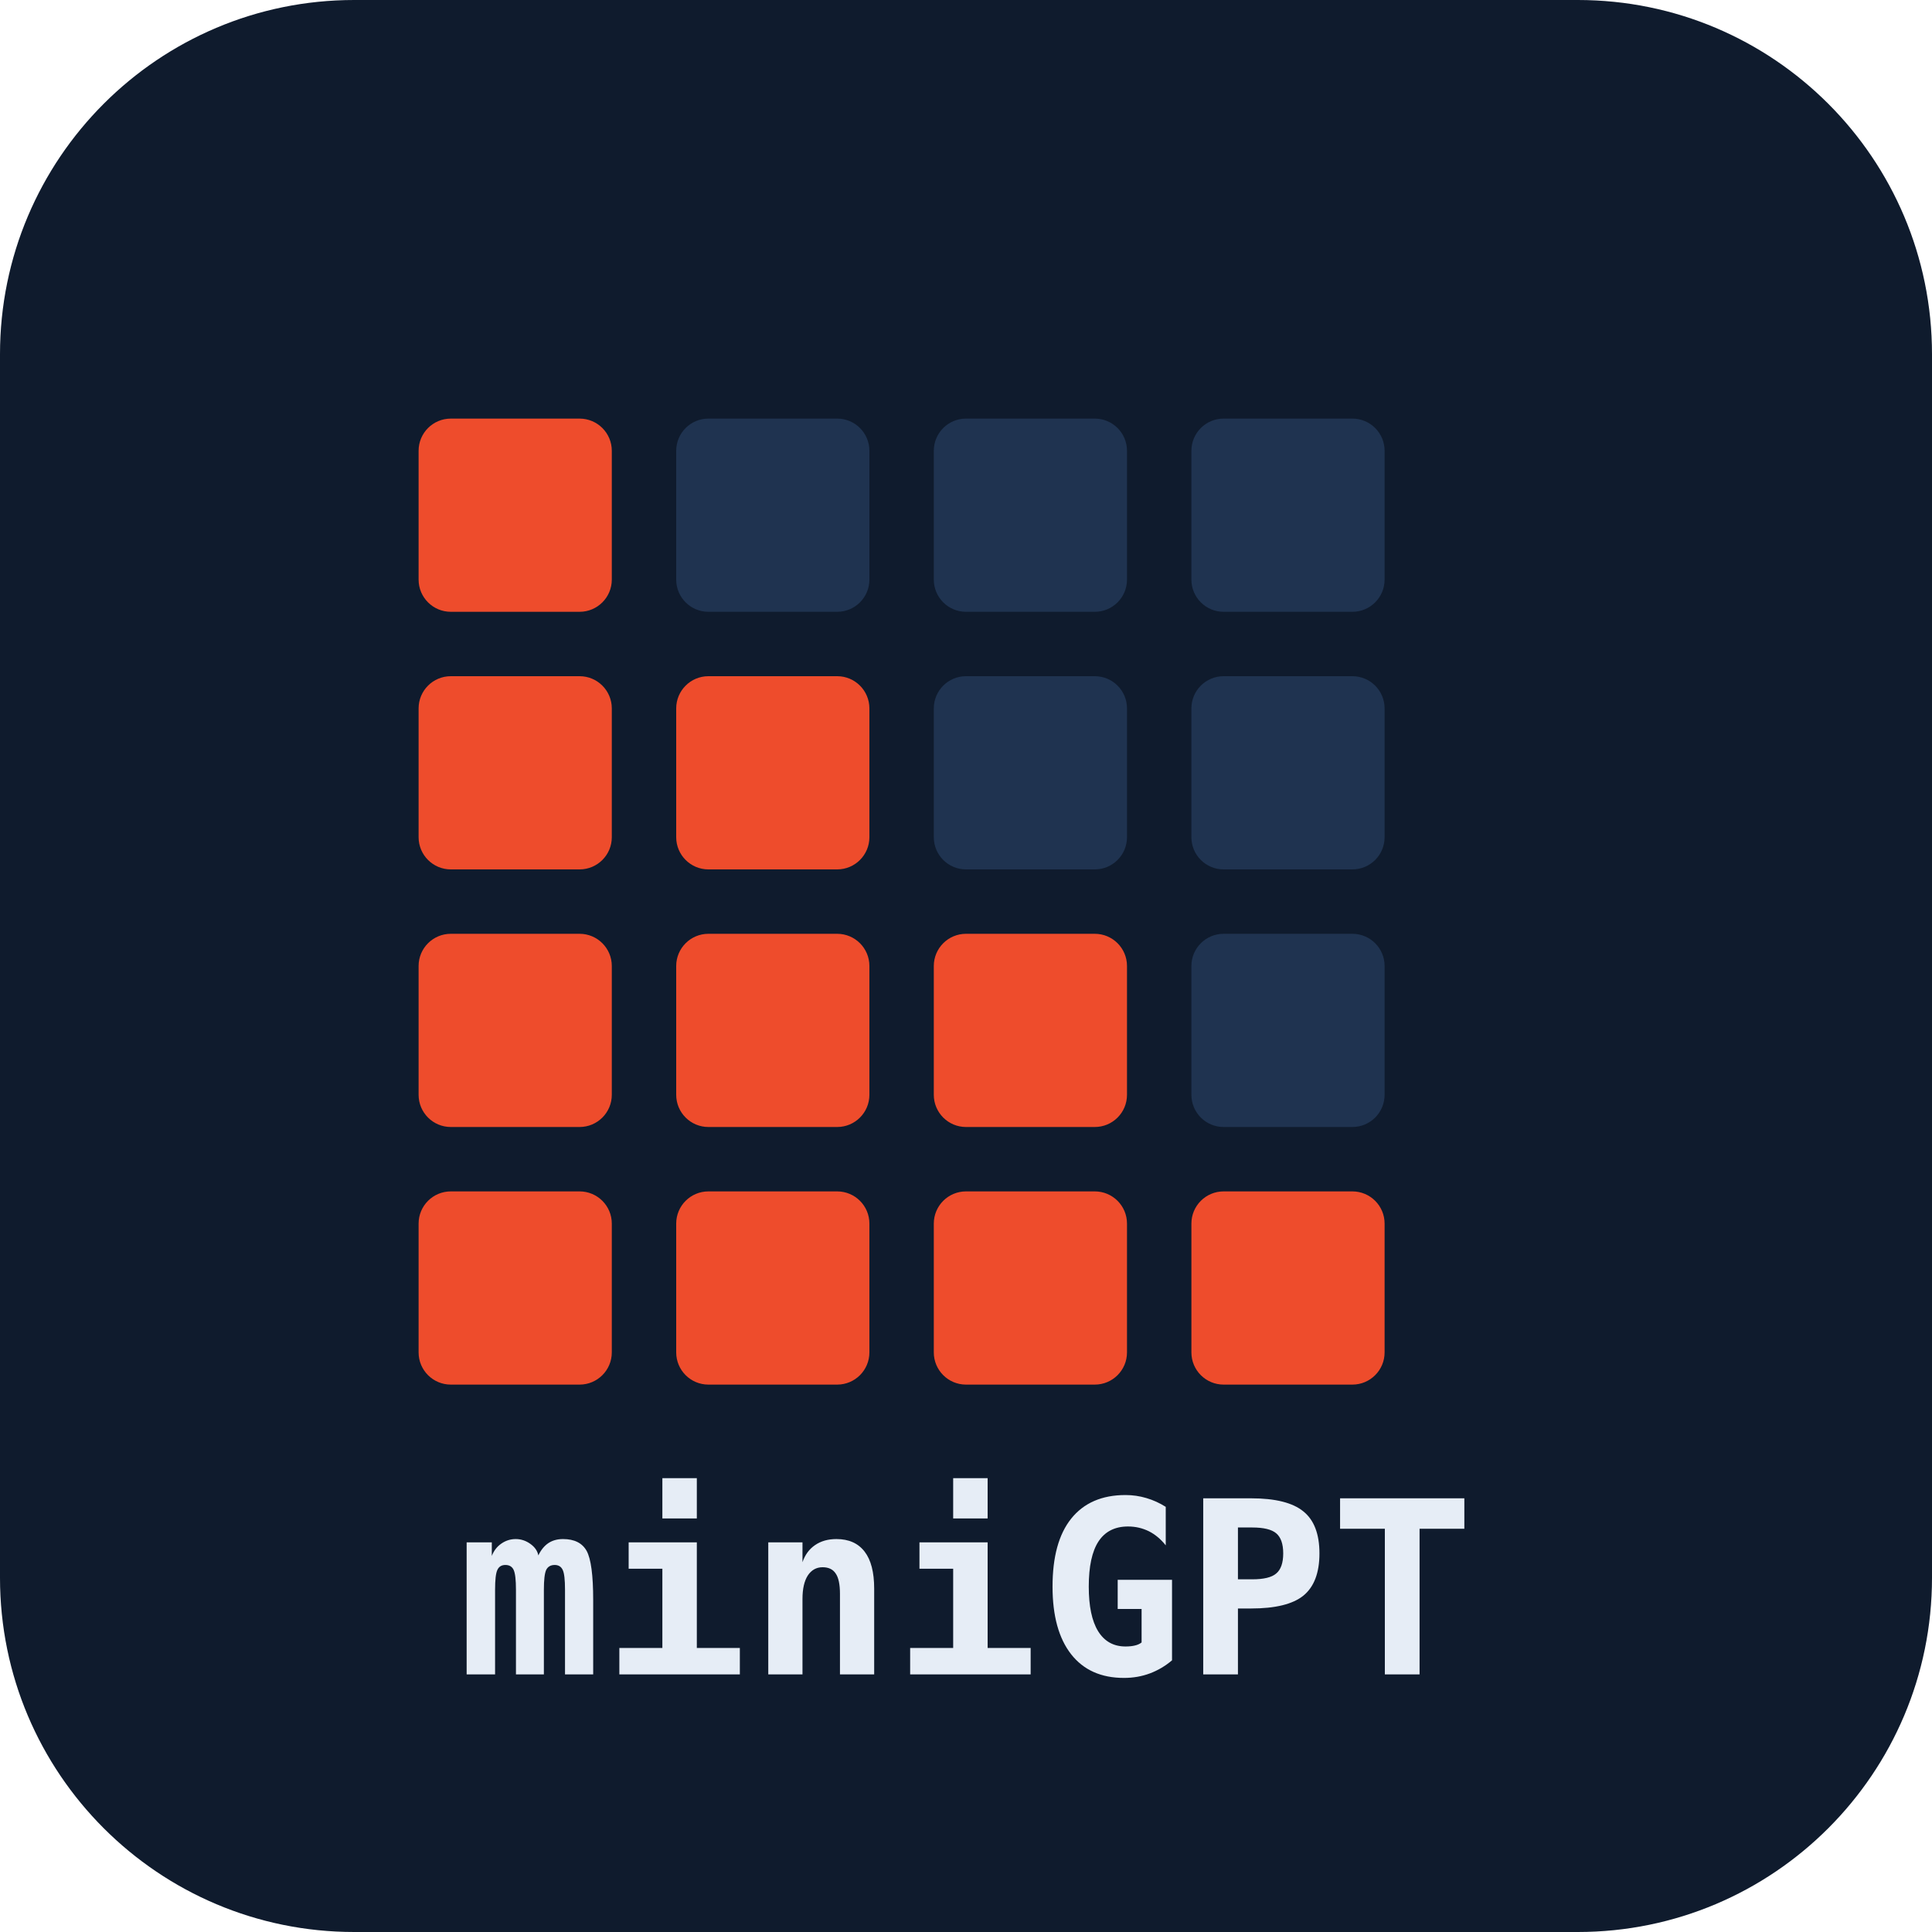
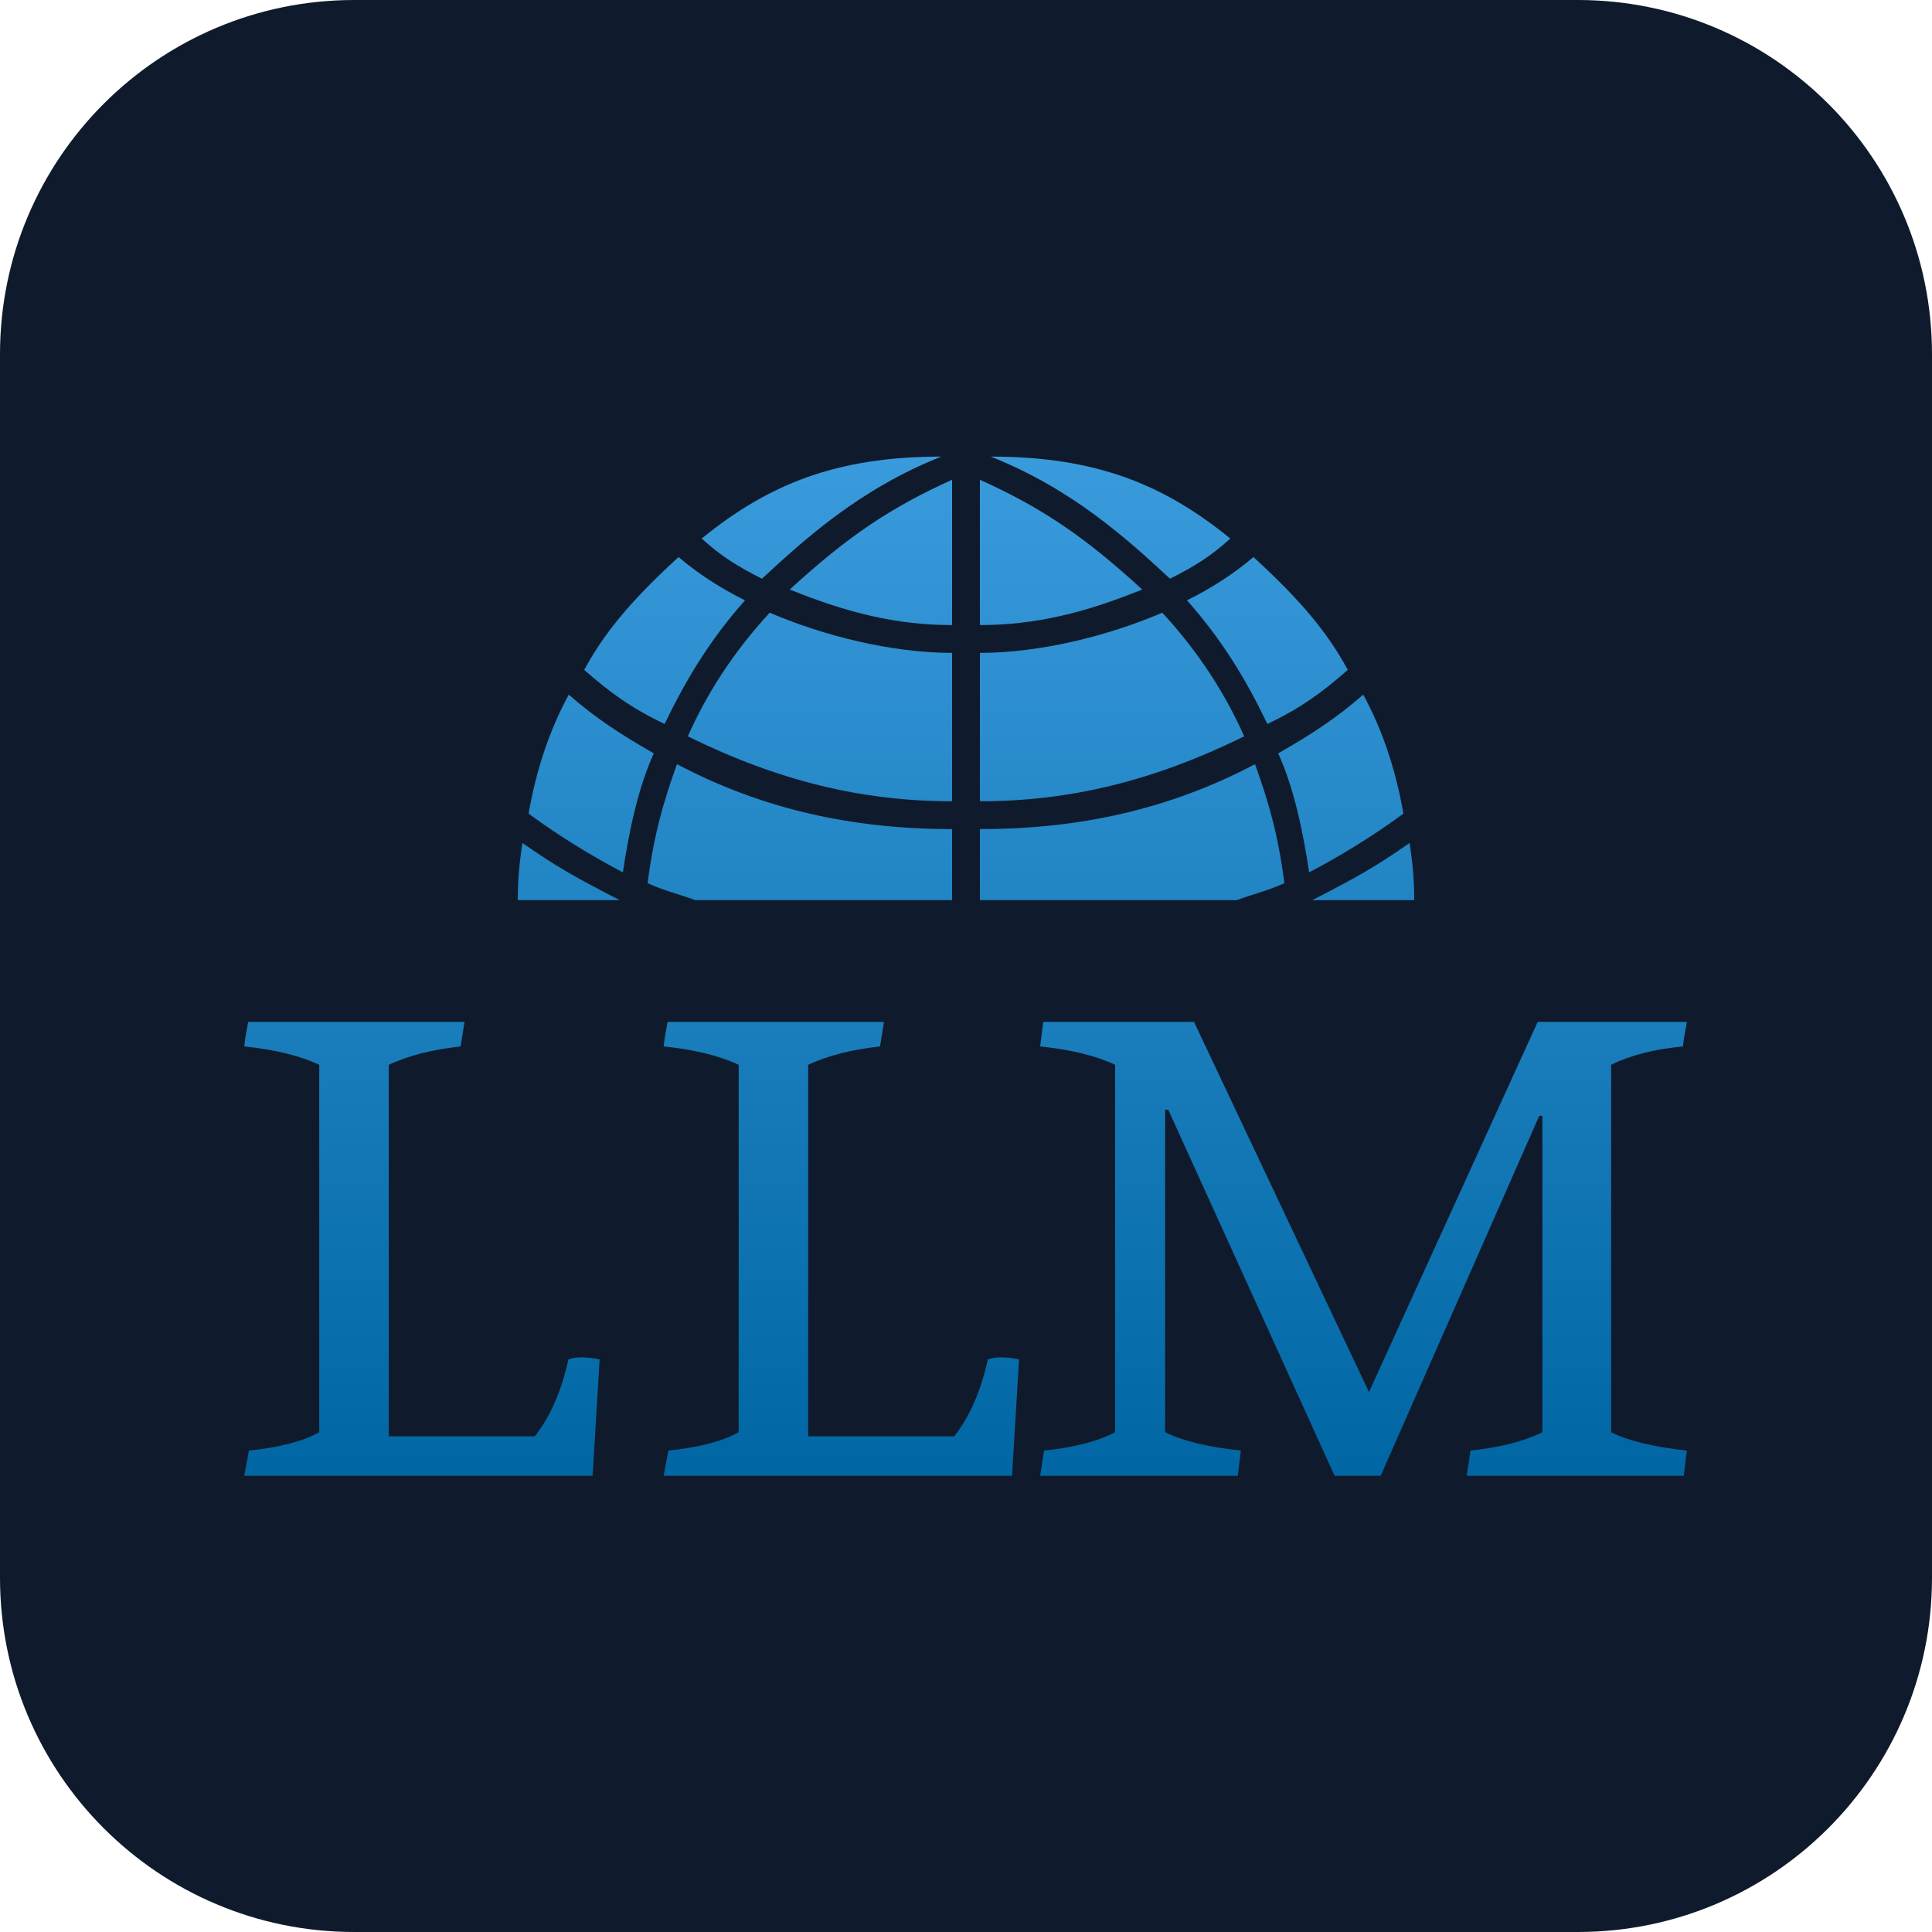
<svg xmlns="http://www.w3.org/2000/svg" viewBox="0 0 120 120" width="120" height="120" role="img">
+   <defs>
+     <linearGradient id="llmGrad" gradientUnits="userSpaceOnUse" x1="0" y1="35" x2="0" y2="700">
+       <stop offset="0" stop-color="#3a9bdc" />
+       <stop offset="1" stop-color="#0066a3" />
+     </linearGradient>
+   </defs>
  <rect width="120" height="120" rx="22" fill="#0f1b2d" />
-   <g fill="#ee4c2c">
-     <rect x="26" y="26" width="12" height="12" rx="2" />
-     <rect x="26" y="42" width="12" height="12" rx="2" />
-     <rect x="42" y="42" width="12" height="12" rx="2" />
-     <rect x="26" y="58" width="12" height="12" rx="2" />
-     <rect x="42" y="58" width="12" height="12" rx="2" />
-     <rect x="58" y="58" width="12" height="12" rx="2" />
-     <rect x="26" y="74" width="12" height="12" rx="2" />
-     <rect x="42" y="74" width="12" height="12" rx="2" />
-     <rect x="58" y="74" width="12" height="12" rx="2" />
-     <rect x="74" y="74" width="12" height="12" rx="2" />
+   <g transform="translate(12,25) scale(0.096)" fill="url(#llmGrad)">
+     <path d=" M329 88C372 53 416 35 484 35C431 56 395 89 368 114C352 106 341 99 329 88Z M671 88C628 53 584 35 516 35C569 56 605 89 632 114C648 106 659 99 671 88Z M491 144C455 144 423 136 386 121C423 87 451 68 491 50Z M509 144C545 144 577 136 614 121C577 87 549 68 509 50Z M357 128C341 120 327 111 314 100C289 123 268 145 253 173C270 188 284 198 305 208C319 179 334 154 357 128Z M643 128C659 120 673 111 686 100C711 123 732 145 747 173C730 188 716 198 695 208C681 179 666 154 643 128Z M491 162C452 162 408 151 373 136C349 162 332 189 320 216C379 245 433 258 491 258Z M509 162C548 162 592 151 627 136C651 162 668 189 680 216C621 245 567 258 509 258Z M243 189C260 204 277 215 298 227C288 249 282 277 278 304C257 293 236 280 217 266C222 237 231 211 243 189Z M757 189C740 204 723 215 702 227C712 249 718 277 722 304C743 293 764 280 783 266C778 237 769 211 757 189Z M491 322L325 322C314 318 305 316 294 311C298 280 304 259 313 234C368 263 426 276 491 276Z M509 322L675 322C686 318 695 316 706 311C702 280 696 259 687 234C632 263 574 276 509 276Z M210 322C210 309 211 298 213 285C236 301 247 307 276 322Z M790 322C790 309 789 298 787 285C764 301 753 307 724 322Z " />
+     <path d="m 126.518,668.869 h 94.499 q 15.16,-19.37 21.73,-49.747 3.537,-1.321 8.591,-1.321 5.559,0 11.623,1.321 l -4.548,75.281 H 33.029 l 3.032,-16.289 q 29.815,-3.082 45.481,-11.886 V 428.499 Q 62.844,419.694 33.029,416.612 33.534,411.329 35.556,400.764 H 175.536 l -2.527,15.849 q -27.794,3.082 -46.492,11.886 z m 271.37,0 h 94.499 q 15.16,-19.37 21.73,-49.747 3.537,-1.321 8.591,-1.321 5.559,0 11.623,1.321 l -4.548,75.281 H 304.399 l 3.032,-16.289 q 29.815,-3.082 45.481,-11.886 V 428.499 q -18.698,-8.805 -48.513,-11.886 0.505,-5.283 2.527,-15.849 h 139.98 l -2.527,15.849 q -27.794,3.082 -46.492,11.886 z M 872.911,461.517 h -2.021 L 768.305,694.402 H 738.49 L 630.851,457.554 h -2.021 v 208.673 q 16.676,8.365 49.018,11.886 l -2.021,16.289 h -127.852 l 2.527,-16.289 q 29.31,-3.082 45.986,-11.886 V 428.499 q -18.698,-8.805 -48.513,-11.886 l 2.021,-15.849 h 97.531 L 760.725,640.253 869.879,400.764 h 96.521 q -2.021,10.566 -2.527,15.849 -27.794,2.641 -46.492,11.886 v 237.728 q 16.676,8.365 49.018,11.886 l -2.021,16.289 H 823.893 q 2.021,-11.886 2.527,-16.289 28.805,-3.082 46.492,-11.886 z" />
  </g>
-   <g fill="#1f3350">
-     <rect x="42" y="26" width="12" height="12" rx="2" />
-     <rect x="58" y="26" width="12" height="12" rx="2" />
-     <rect x="74" y="26" width="12" height="12" rx="2" />
-     <rect x="58" y="42" width="12" height="12" rx="2" />
-     <rect x="74" y="42" width="12" height="12" rx="2" />
-     <rect x="74" y="58" width="12" height="12" rx="2" />
-   </g>
-   <text x="60" y="104" text-anchor="middle" font-family="ui-monospace,Menlo,Consolas,monospace" font-size="15" fill="#e6edf6" font-weight="700">miniGPT</text>
</svg>
